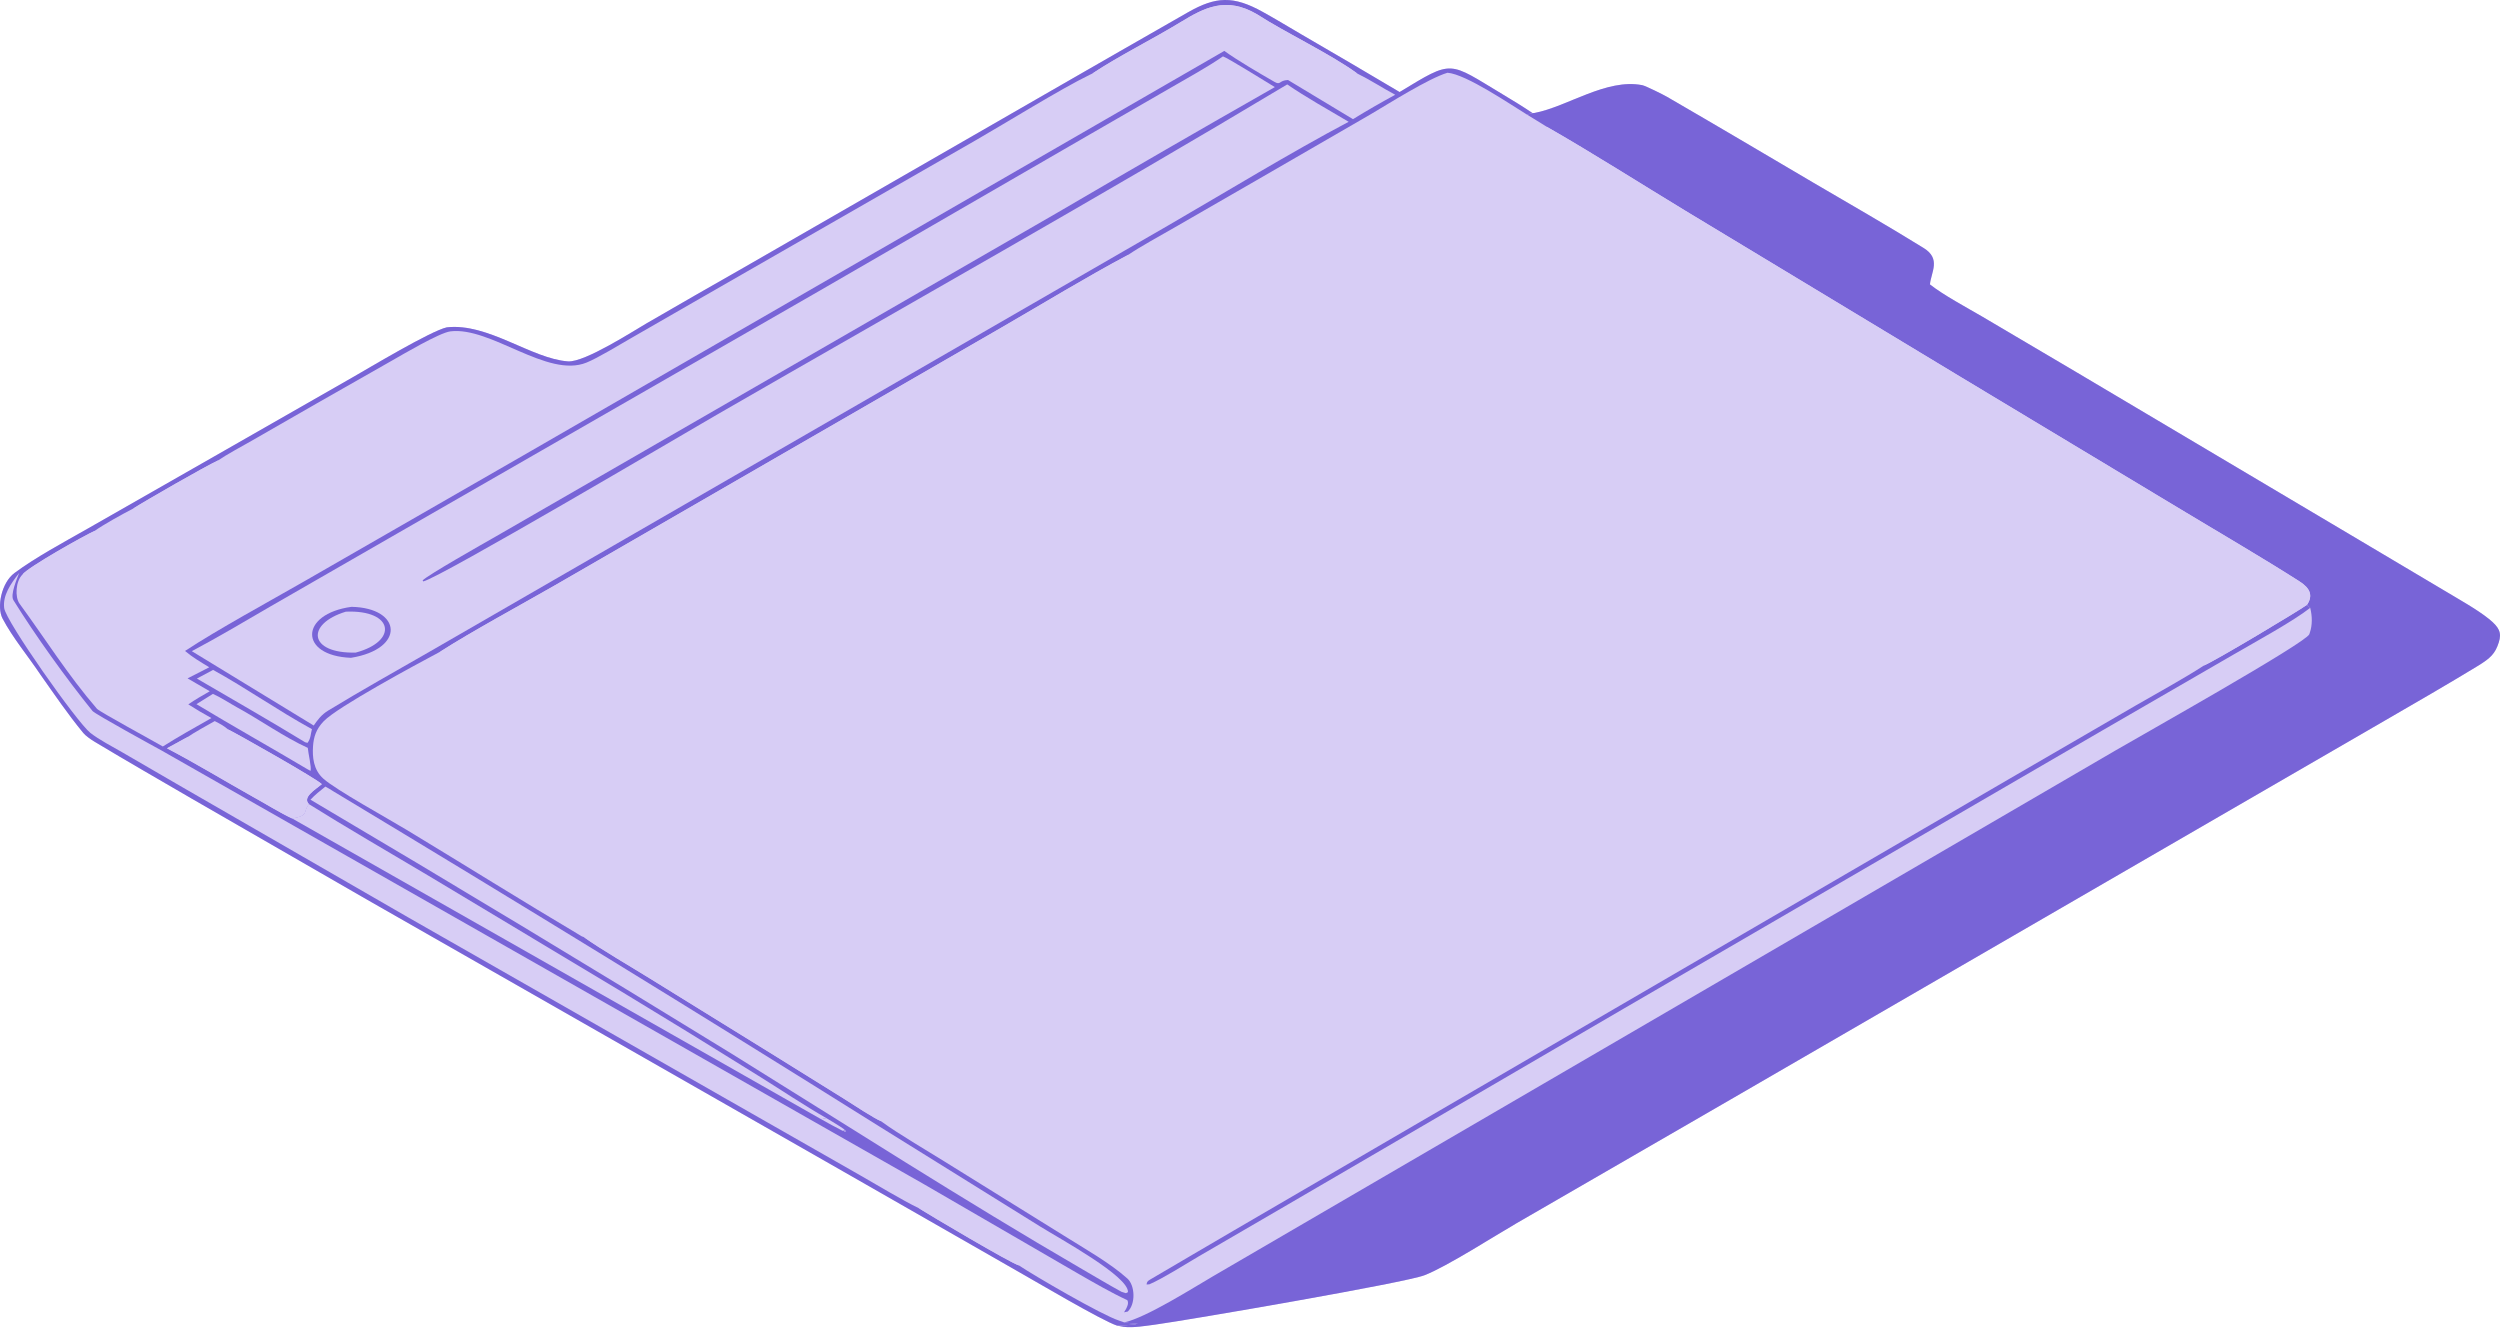
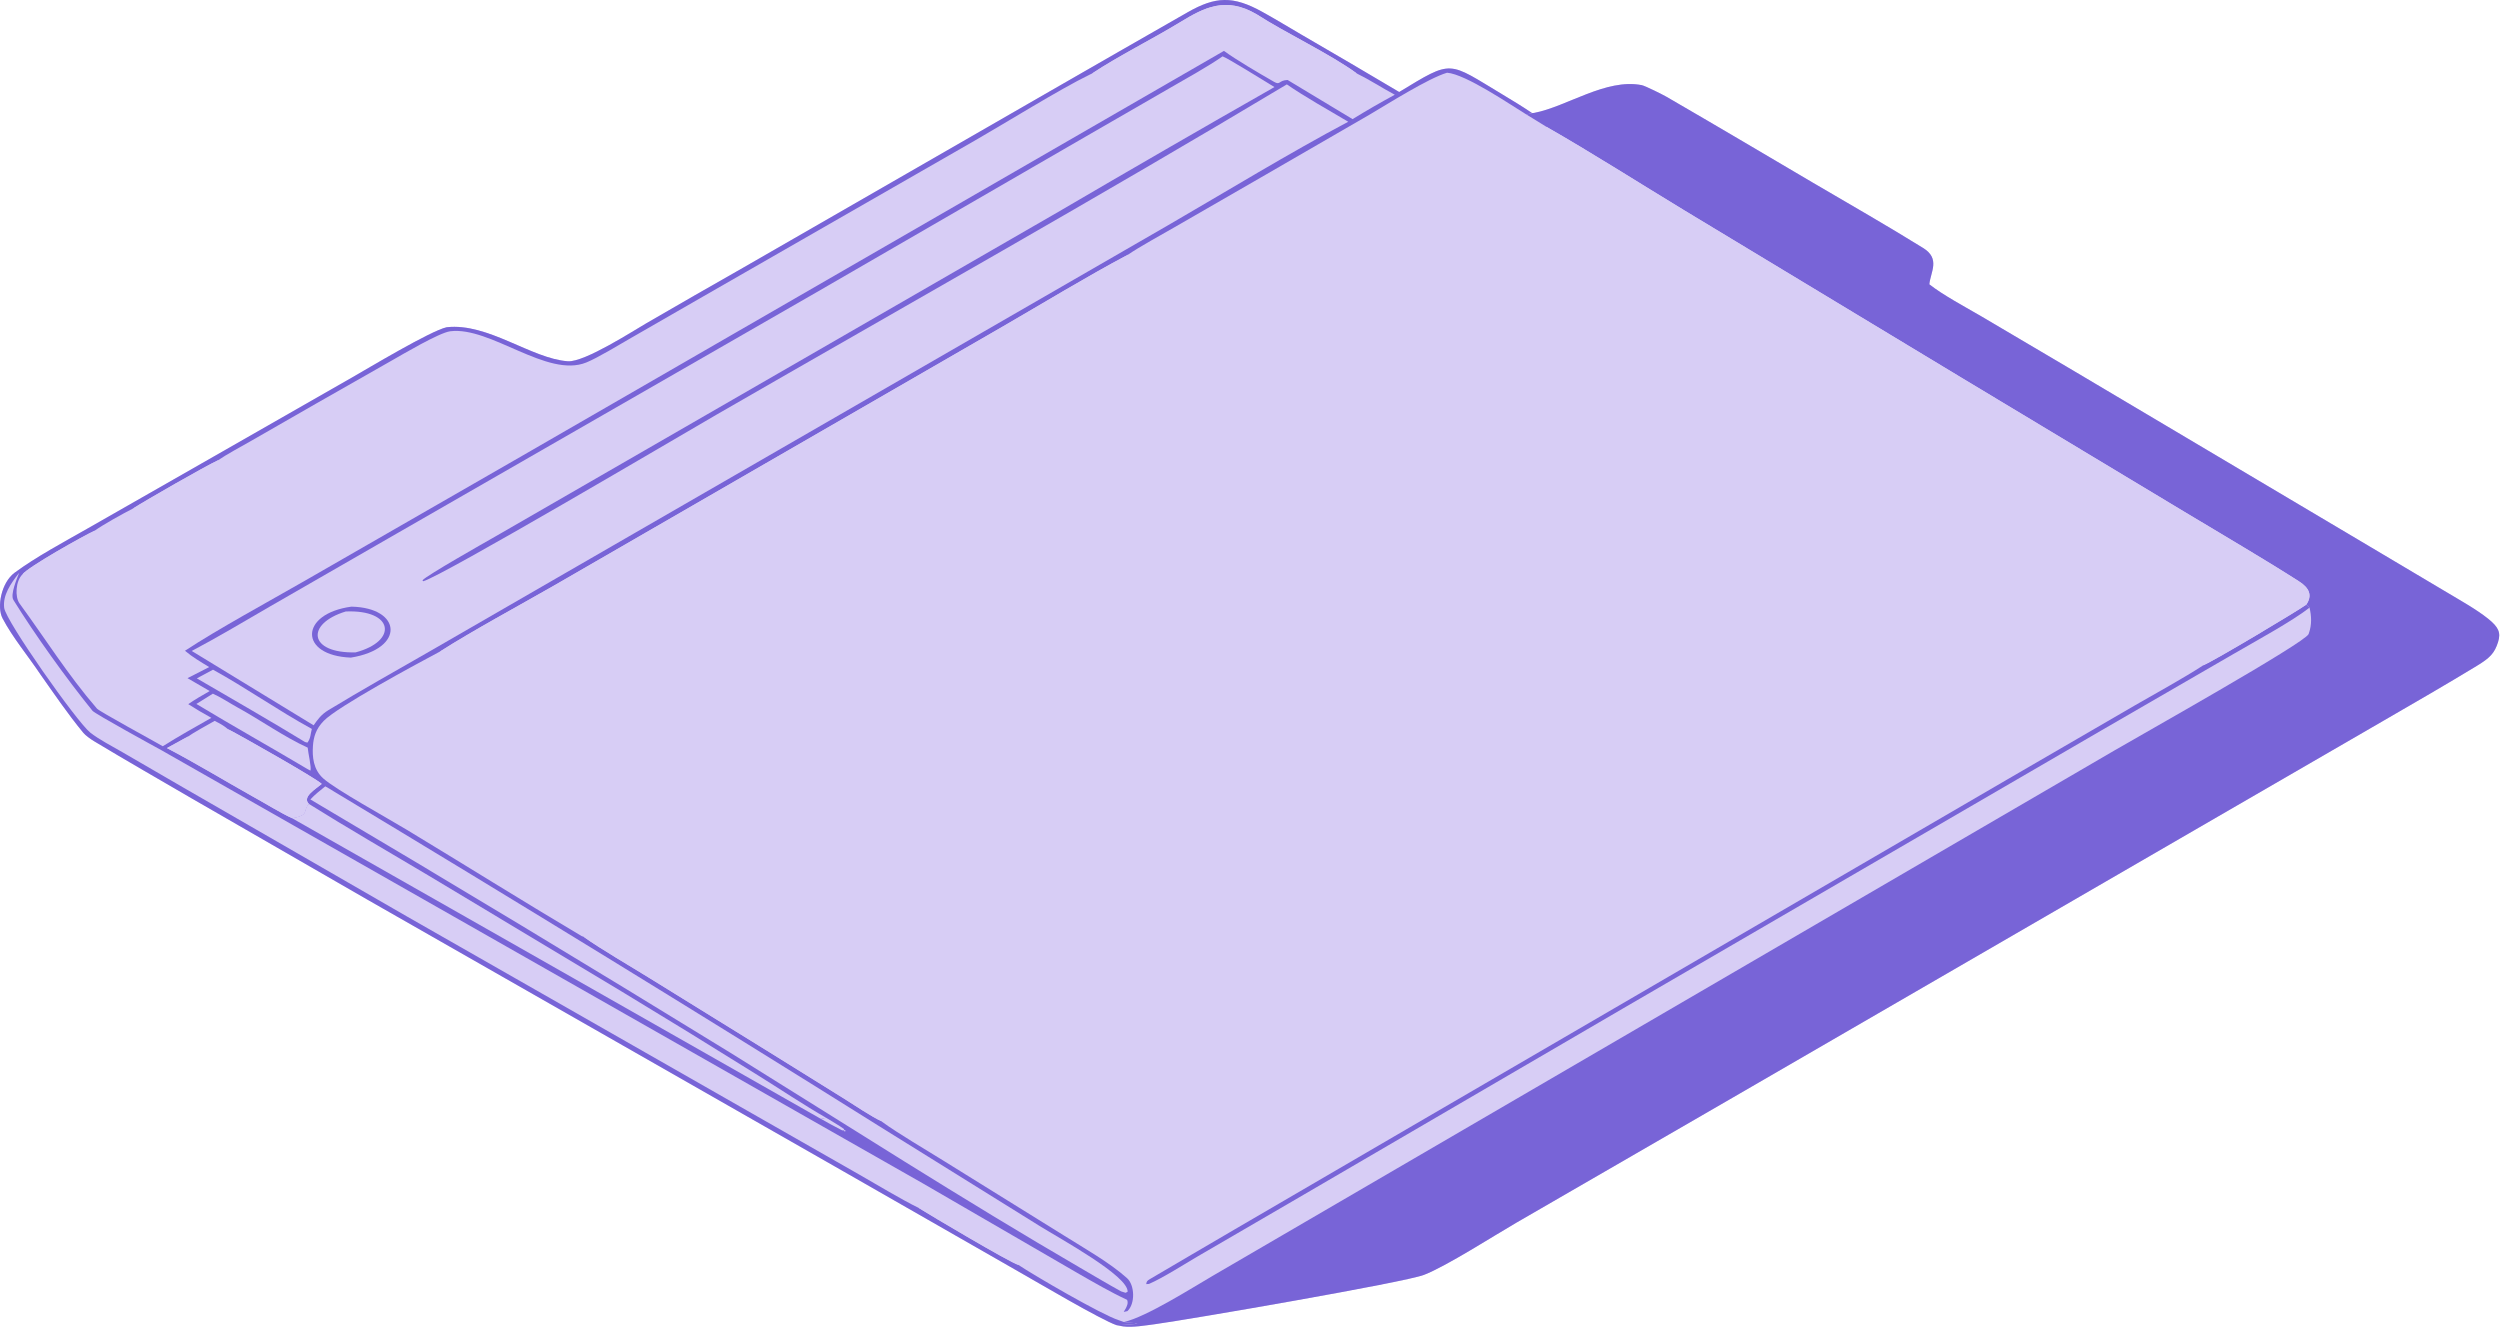
- <svg xmlns="http://www.w3.org/2000/svg" fill="none" viewBox="365.27 9944.36 1240.62 658.61" width="1240.62" height="658.61">
+ <svg xmlns="http://www.w3.org/2000/svg" fill="none" viewBox="365.27 9944.36 1241 659" width="1241" height="659">
  <g id="folder-background">
    <path d="M919.603 10602.2C911.855 10599.6 879.445 10580.4 871.106 10575.7L783.907 10525.8L547.75 10391L460.629 10340.8C444.496 10331.4 428.1 10322 412.313 10312.5C410.576 10311.5 407.633 10309.4 406.614 10308.1C398.94 10298.8 392.239 10288.9 385.453 10279.3C379.23 10270 371.463 10260.7 366.537 10251.3C363.572 10245.6 365.93 10233.6 372.465 10228.7C383.024 10220.9 396.633 10213.6 408.951 10206.6L471.33 10171L540.442 10131.5C547.641 10127.4 579.107 10108.5 587.006 10106.8C607.51 10104.5 629.024 10122.4 647.191 10123.7C655.575 10124.2 680.22 10108.2 686.174 10104.8C702.173 10095.5 718.261 10086.3 734.436 10077.1L887.516 9989.04C909.889 9976.18 932.301 9963.3 954.753 9950.49C968.692 9942.54 977.308 9942.17 991.918 9950.27C998.465 9953.89 1004.68 9957.69 1010.99 9961.37C1027.38 9970.87 1043.66 9980.42 1059.83 9990.03C1086.72 9973.72 1083.64 9974.8 1111.29 9991.37C1116.23 9994.33 1121.2 9997.36 1125.81 10000.5C1126.16 10000.5 1126.52 10000.4 1126.87 10000.4C1143.03 9997.31 1162.45 9983.16 1180.21 9986.62C1181.97 9986.97 1190.78 9991.39 1192.48 9992.38C1216.86 10006.5 1241 10020.8 1265.28 10035.1C1283.56 10045.8 1302.05 10056.4 1319.81 10067.4C1328.66 10072.8 1323.55 10079.4 1323 10085.5C1329.69 10090.8 1340.95 10096.8 1348.99 10101.5L1395.42 10128.9L1541.68 10215.7L1578.04 10237.3C1585.34 10241.7 1594.43 10246.7 1600.38 10251.5C1605.45 10255.6 1606.83 10258.3 1605.3 10263.1C1603.54 10268.6 1601.35 10270.9 1594.75 10274.9C1579.8 10284 1564.2 10293 1548.82 10301.9L1466.6 10349.5L1223.87 10490.1L1117.83 10551.4C1107.43 10557.4 1083.12 10573 1072.15 10577.2C1062.76 10580.9 955.804 10599.3 938.501 10601.7C933.802 10602.3 927.642 10603.4 922.864 10602.8C921.751 10602.6 920.677 10602.4 919.603 10602.2Z" fill="#D7CDF5" />
    <path d="M919.603 10602.2C911.855 10599.6 879.445 10580.4 871.106 10575.7L783.907 10525.8L547.75 10391L460.629 10340.8C444.496 10331.4 428.1 10322 412.313 10312.5C410.576 10311.5 407.633 10309.4 406.614 10308.1C398.94 10298.8 392.239 10288.9 385.453 10279.3C379.23 10270 371.463 10260.7 366.537 10251.3C363.572 10245.6 365.93 10233.6 372.465 10228.7C383.024 10220.9 396.633 10213.6 408.951 10206.6L471.33 10171L540.442 10131.5C547.641 10127.4 579.107 10108.5 587.006 10106.8C607.51 10104.5 629.024 10122.4 647.191 10123.7C655.575 10124.2 680.22 10108.2 686.174 10104.8C702.173 10095.5 718.261 10086.3 734.436 10077.1L887.516 9989.04C909.889 9976.18 932.301 9963.3 954.753 9950.49C968.692 9942.54 977.308 9942.17 991.918 9950.27C998.465 9953.89 1004.68 9957.69 1010.99 9961.37C1027.38 9970.87 1043.66 9980.42 1059.83 9990.03C1086.72 9973.72 1083.64 9974.8 1111.29 9991.37C1116.23 9994.33 1121.2 9997.36 1125.81 10000.5L1122.98 10001.2C1115.29 9996.52 1092.9 9981.18 1083.6 9980.46C1074.2 9983.23 1053.69 9996.25 1045.41 10001.1L990.757 10032.7L948.064 10057.3C941.478 10061.1 931.022 10066.8 925.178 10070.8C904.803 10081.6 882.691 10095.1 862.79 10106.6L745.137 10174.5L640.523 10234.9C623.113 10244.9 599.717 10257.5 583.637 10267.8C571.234 10274.4 532.868 10295.1 525.977 10302.2C522.089 10306.2 520.908 10310.2 520.61 10314.7C520.266 10319.9 520.701 10326.3 525.766 10330.8C532.212 10336.5 557.349 10350.3 567.099 10356.2C595.888 10373.6 624.137 10391.3 653.117 10408.5C654.18 10409.2 653.734 10408.9 655.001 10409.4C663.532 10415.5 678.6 10424.2 688.228 10430.2L747.577 10466.9L784.551 10489.9C788.438 10492.4 798.972 10499.3 802.591 10500.8L803.238 10501.3C811.196 10507.1 824.93 10515.1 833.887 10520.7L893.155 10557.5C903.832 10564.2 916.238 10571.2 924.696 10578.8C928.629 10582.3 928.835 10591.6 924.91 10595.2L923.077 10595.6C923.891 10594.4 924.507 10593.2 924.902 10591.9C925.099 10591.3 925.123 10589.8 924.562 10589.5C916.57 10585.8 908.183 10580.9 900.997 10576.8L823.737 10532L510.97 10354.1L445.459 10316.8C442.705 10315.3 412.396 10298.7 411.186 10297.2C397.982 10280.9 382.527 10259.3 371.937 10242.2C370.248 10239.5 373.699 10231.6 374.782 10228.7C370.448 10234.2 366.576 10239.9 367.339 10246.1C368.161 10252.7 403.423 10302.7 410.057 10308C414.499 10311.5 420.798 10314.7 426.132 10317.8L456.458 10335.4L567.644 10399.5L738.308 10496.9L792.119 10527.6C800.209 10532.2 812.907 10539.9 821.174 10543.9C826.866 10547.5 866.47 10571 870.877 10572.3C878.118 10577.2 912.1 10597 920.613 10599.7L923.141 10600.6C925.304 10600.9 927.279 10601.1 929.49 10601.2L929.861 10601.4L928.961 10601.3L928.748 10601.6C925.715 10601.9 922.651 10602.1 919.603 10602.2Z" fill="#7864D7" />
    <path d="M972.159 9972.34C974.623 9973.11 994.081 9985.31 997.904 9987.58C961.845 10008.1 926.039 10028.8 890.501 10049.6L685.343 10167.9L610.938 10210.8C605.312 10214 577.389 10229.8 574.989 10232.4L575.31 10232.9C584.035 10230.8 703.313 10160.4 720.776 10150.3C815.323 10095.8 911.389 10041.8 1004.06 9986.25C1012.64 9992.2 1024.96 9999.16 1034.54 10004.8C1005.83 10020 973.004 10040 945.055 10056.2L675.409 10211.8L578.552 10267.7C561.815 10277.3 544.52 10287 528.248 10296.9C524.656 10299.1 522.909 10301.6 520.954 10304.4L460.448 10267.5C473.51 10260.6 487.06 10252.5 499.661 10245.2L562.41 10209.1L771.716 10088.8L904.313 10012.1L946.256 9987.9C954.358 9983.21 965.067 9977.31 972.159 9972.34Z" fill="#D7CDF5" />
    <path d="M539.713 10245.5C564.734 10246 566.617 10266.4 539.442 10270.8C513.488 10269.8 513.885 10249 539.713 10245.5Z" fill="#7864D7" />
    <path d="M536.901 10247.9C560.781 10246.9 562.899 10262.6 541.812 10268.2C518.355 10268.8 516.882 10254 536.901 10247.9Z" fill="#D7CDF5" />
    <path d="M907.299 9980.88C920.74 9971.98 936.93 9964.01 951.302 9955.26C962.951 9948.16 973.723 9942.48 989.028 9951.43C1003.51 9960.8 1025.56 9971.12 1038.84 9980.86C1045.44 9984.11 1051.29 9987.99 1057.65 9991.39C1050.44 9995.3 1043.45 9999.33 1036.68 10003.5L1004.44 9984.06C999.863 9984.23 1000.93 9986.83 997.707 9984.98C990.346 9980.76 979.006 9974.12 972.838 9969.62L624.873 10170.4L516.854 10232.5C499.448 10242.5 472.799 10257 457.088 10267.4C460.898 10270.6 464.544 10272.7 469.111 10275.5L458.346 10281L469.359 10287.4C465.841 10289.4 461.852 10291.7 458.722 10293.9C462.63 10296.4 466.013 10298.4 470.189 10300.7C461.892 10305.4 453.841 10309.9 446.068 10314.8C441.447 10312.1 414.744 10297.6 413.388 10296.1C399.05 10279.5 387.527 10261.1 375.021 10244C372.561 10240.7 373.056 10232.7 376.402 10229.5C378.993 10225.9 406.775 10210.3 412.254 10207.8C416.612 10204.7 425.981 10199.5 431.247 10196.8C437.846 10192.6 466.745 10176 473.583 10172.8C477.122 10170.3 485.548 10165.7 489.963 10163.2L522.367 10144.6L560.321 10123C564.567 10120.6 583.251 10109.5 588.768 10108.8C608.785 10106.3 636.899 10132.2 656.308 10124.3C661.627 10122.2 673.539 10115 678.73 10112L714.372 10091.5L849.594 10013.9C864.243 10005.5 891.52 9988.54 906.107 9981.45L907.299 9980.88Z" fill="#D7CDF5" />
    <path d="M907.299 9980.88C920.74 9971.98 936.929 9964.01 951.302 9955.26C962.951 9948.16 973.723 9942.48 989.027 9951.43C1003.51 9960.8 1025.56 9971.12 1038.84 9980.86C1027.4 9978.74 992.518 9952.87 980.641 9949.11C963.361 9943.64 919.35 9979.82 907.299 9980.88Z" fill="#D7CDF5" />
    <path d="M431.246 10196.8C437.846 10192.6 466.744 10176 473.582 10172.8L474.068 10174.1L473.007 10174.6L473.252 10175.3L471.986 10175.4C472.863 10175.5 474.311 10175.1 475.49 10174.8C473.359 10176.9 464.64 10180.1 461.358 10182.5C460.306 10183.2 453.22 10187.2 452.061 10187.6C446.943 10189.5 436.31 10196.6 431.246 10196.8Z" fill="#D7CDF5" />
    <path d="M376.401 10229.5C378.992 10225.9 406.775 10210.3 412.254 10207.8L412.612 10209.1C407.453 10212.5 382.38 10228 376.401 10229.5Z" fill="#D7CDF5" />
    <path d="M526.736 10334.7C528.155 10335.5 529.557 10336.3 530.941 10337.2C622.023 10392 712.172 10447.3 801.374 10503.2L881.277 10552.9C891.749 10559.4 925.494 10577.8 925.02 10585.6L923.993 10586.1L921.79 10585.4C915.212 10581.8 908.917 10578 902.513 10574.3C842.481 10539.4 785.783 10502.9 727.919 10467C659.084 10424.7 589.554 10382.7 519.34 10341.2C521.677 10338.7 523.879 10337 526.736 10334.7Z" fill="#D7CDF5" />
    <path d="M510.221 10350.5C519.126 10348.9 515.274 10347 518.578 10343.4C537.236 10355.1 558.326 10367.3 577.672 10378.8L673.63 10436.4C696.445 10450.2 719.049 10464.1 741.44 10478.1C751.437 10484.3 765.094 10493.4 775.316 10499.2L772.817 10499.8L510.221 10350.5Z" fill="#D7CDF5" />
    <path d="M458.557 10310C460.724 10308.4 468.945 10303.8 471.83 10302.2C474.724 10303.7 476.138 10304.4 478.405 10306.3C484.328 10309.3 522.167 10330.7 524.98 10333.5C521.617 10336.3 515.215 10340 518.578 10343.4C515.274 10347 519.126 10348.9 510.221 10350.5C504.728 10348 496.189 10342.7 490.852 10339.8C476.602 10331.8 462.821 10323.4 448.154 10315.7L458.557 10310Z" fill="#D7CDF5" />
    <path d="M478.405 10306.3C484.328 10309.3 522.167 10330.7 524.98 10333.5C521.617 10336.3 515.215 10340 518.578 10343.4C515.274 10347 519.126 10348.9 510.221 10350.5C504.728 10348 496.189 10342.7 490.852 10339.8C476.602 10331.8 462.821 10323.4 448.154 10315.7L458.557 10310C458.992 10312.5 456.529 10314.2 454.937 10316.7C457.688 10319.4 504.867 10346.8 509.694 10348.1L508.396 10346.5L509.747 10346.5C514.233 10343.8 517.358 10337.3 519.621 10333.5C519.508 10333.4 519.395 10333.3 519.282 10333.2C513.795 10326.3 481.1 10311.4 478.405 10306.3Z" fill="#D7CDF5" />
    <path d="M470.93 10288.7C474.607 10290.3 479.654 10293.6 483.113 10295.5C494.11 10301.5 506.365 10310.2 518.013 10315.5C518.188 10318.1 520.007 10325.4 519.338 10326.9L517.526 10325.9C499.378 10315.1 480.774 10304.7 462.75 10293.8L470.93 10288.7Z" fill="#D7CDF5" />
    <path d="M471.003 10276.8C487.258 10285.7 503.058 10296.9 520.07 10306.2C519.394 10308.6 519.553 10310.8 517.88 10313L516.687 10312.7C499.329 10302.1 480.79 10291.5 462.979 10281.1L471.003 10276.8Z" fill="#D7CDF5" />
    <path d="M775.316 10499.2C778.078 10500.9 781.939 10503.1 784.361 10504.9L784.001 10505.7L784.917 10505.3L784.862 10506L785.489 10505.9L784.729 10506L784.083 10505.8L784.804 10505.3L783.374 10505.5C779.6 10503.6 776.406 10501.8 772.816 10499.8L775.316 10499.2Z" fill="#D7CDF5" />
    <path d="M1125.81 10000.5C1126.16 10000.5 1126.52 10000.4 1126.87 10000.4C1143.03 9997.3 1162.45 9983.16 1180.21 9986.62C1181.97 9986.97 1190.78 9991.39 1192.48 9992.38C1216.86 10006.5 1241 10020.8 1265.28 10035.1C1283.56 10045.8 1302.05 10056.4 1319.81 10067.4C1328.66 10072.8 1323.55 10079.4 1323 10085.5C1329.69 10090.8 1340.95 10096.8 1348.99 10101.5L1395.42 10128.9L1541.68 10215.7L1578.04 10237.3C1585.34 10241.7 1594.43 10246.7 1600.38 10251.5C1605.45 10255.6 1606.83 10258.3 1605.3 10263.1C1603.54 10268.6 1601.35 10270.9 1594.75 10274.9C1579.8 10284 1564.2 10293 1548.82 10301.9L1466.6 10349.5L1223.87 10490.1L1117.83 10551.4C1107.43 10557.4 1083.12 10573 1072.15 10577.2C1062.76 10580.9 955.803 10599.3 938.501 10601.7C933.802 10602.3 927.642 10603.4 922.864 10602.8C921.751 10602.6 920.677 10602.4 919.603 10602.2C922.651 10602.1 925.715 10601.9 928.748 10601.6L928.961 10601.3L929.861 10601.4L929.49 10601.2C927.279 10601.1 925.304 10600.9 923.14 10600.6C934.015 10598.3 957.92 10583.1 967.057 10577.8L1058.69 10524.4L1415.03 10316.8C1426.98 10309.8 1509.48 10263.5 1511.27 10259.1C1511.35 10258.9 1511.39 10258.7 1511.46 10258.5C1512.88 10254.5 1512.71 10250 1511.71 10246L1510.12 10244.5C1513.14 10240 1511.84 10236.3 1506.27 10232.8C1487.92 10221.1 1468.66 10209.9 1449.74 10198.5L1339.03 10131.9L1201.73 10049C1179.77 10035.7 1155.31 10020.1 1132.89 10007.3C1130.11 10005.5 1125.98 10003.1 1122.98 10001.2L1125.81 10000.5Z" fill="#7864D7" />
    <path d="M1510.12 10244.5L1511.71 10246C1503.35 10252.6 1484.64 10262.8 1474.14 10268.9L1408.29 10307L1171.2 10444.8L1004.55 10542L959.855 10568C953.379 10571.8 942.378 10578.8 935.634 10581.7L934.252 10581.8C934.418 10580.7 934.536 10580.2 935.918 10579.4C949.778 10571.2 963.946 10563 977.876 10554.8L1067.08 10502.8L1361.82 10331.2L1425.22 10294.4C1435.62 10288.4 1449.52 10280.8 1458.99 10274.6C1464.74 10272.2 1505.65 10247.7 1510.12 10244.5Z" fill="#7864D7" />
    <path d="M1132.89 10007.3C1155.31 10020.1 1179.77 10035.7 1201.73 10049L1339.03 10131.9L1449.74 10198.5C1468.66 10209.9 1487.92 10221.1 1506.27 10232.8C1511.84 10236.3 1513.14 10240 1510.12 10244.5C1505.65 10247.7 1464.74 10272.2 1458.99 10274.6L1458.04 10273.8C1465.47 10267.5 1518.52 10243.5 1509.05 10237.1C1500.43 10231.4 1436.19 10190.2 1429.47 10188.6L1429.47 10189.9L1428.8 10190C1425.64 10188.1 1423.33 10186.2 1420.53 10184.2C1417.72 10182.2 1415.48 10179.5 1412.49 10177.7C1397.36 10168.4 1381.23 10159.5 1366.32 10150.2C1362.75 10147.9 1359.75 10146.1 1356.09 10143.9C1332.17 10129.7 1308.18 10115.4 1284.85 10100.8C1282.74 10099.3 1277.44 10098.4 1275.52 10097C1252.78 10080.5 1226.33 10065.7 1201.02 10050.3L1157.08 10023.7C1148.74 10018.6 1139.76 10013.6 1132.05 10008.3L1132.89 10007.3Z" fill="#D7CDF5" />
    <path d="M925.178 10070.8L926.046 10071.8C921.158 10075.1 914.643 10078.4 909.17 10081.5L877.044 10100.2C840.561 10121.4 803.885 10142.5 767.02 10163.5L639.251 10237.4C628.899 10243.4 619.949 10250.2 607.966 10255.4C602.143 10258 590.792 10266.5 585.467 10268.1L583.637 10267.8C599.716 10257.5 623.113 10244.9 640.523 10234.9L745.137 10174.5L862.789 10106.6C882.691 10095.1 904.803 10081.6 925.178 10070.8Z" fill="#D7CDF5" />
    <path d="M655 10409.4C661.287 10410.3 707.144 10439.9 714.114 10445L715.159 10444.8L715.977 10443.8C719.179 10444.5 721.761 10447 724.144 10448.6L723 10449.6C725.252 10452.1 796.664 10496 803.782 10500L802.591 10500.8C798.972 10499.3 788.438 10492.4 784.551 10489.9L747.577 10466.9L688.228 10430.2C678.6 10424.2 663.532 10415.5 655 10409.4Z" fill="#D7CDF5" />
    <path d="M821.174 10543.9C830.567 10544.8 861.518 10566.3 870.458 10570.6C871.421 10571 871.121 10571.7 870.876 10572.3C866.47 10571 826.866 10547.5 821.174 10543.9Z" fill="#D7CDF5" />
  </g>
</svg>
